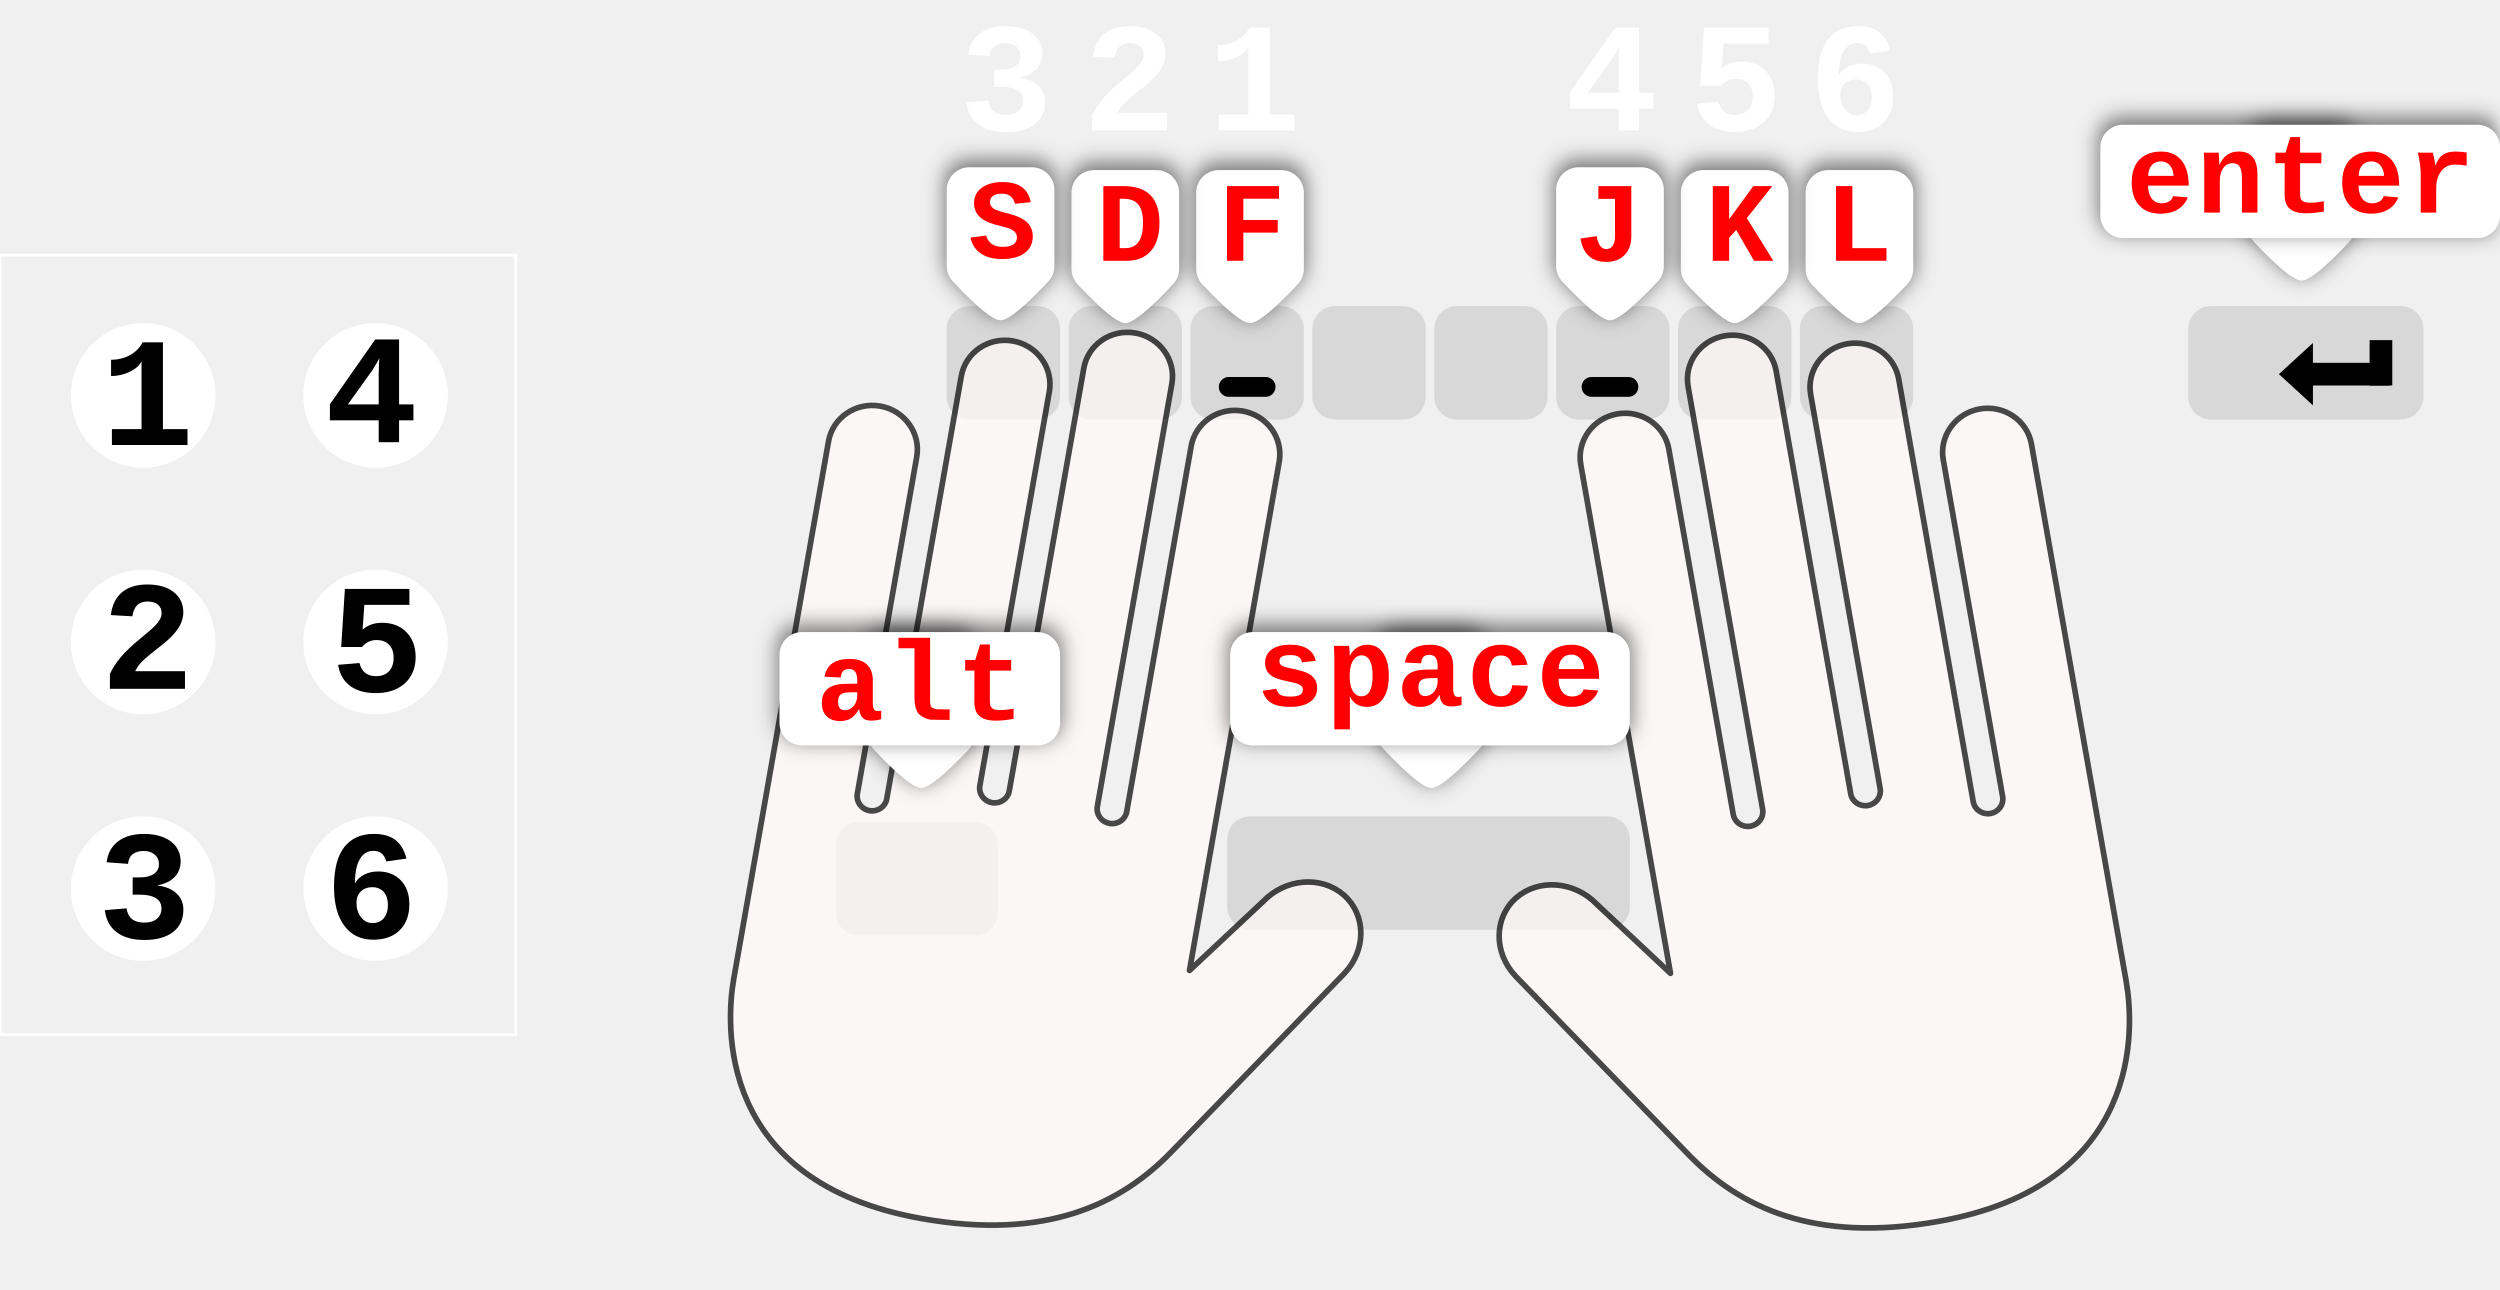
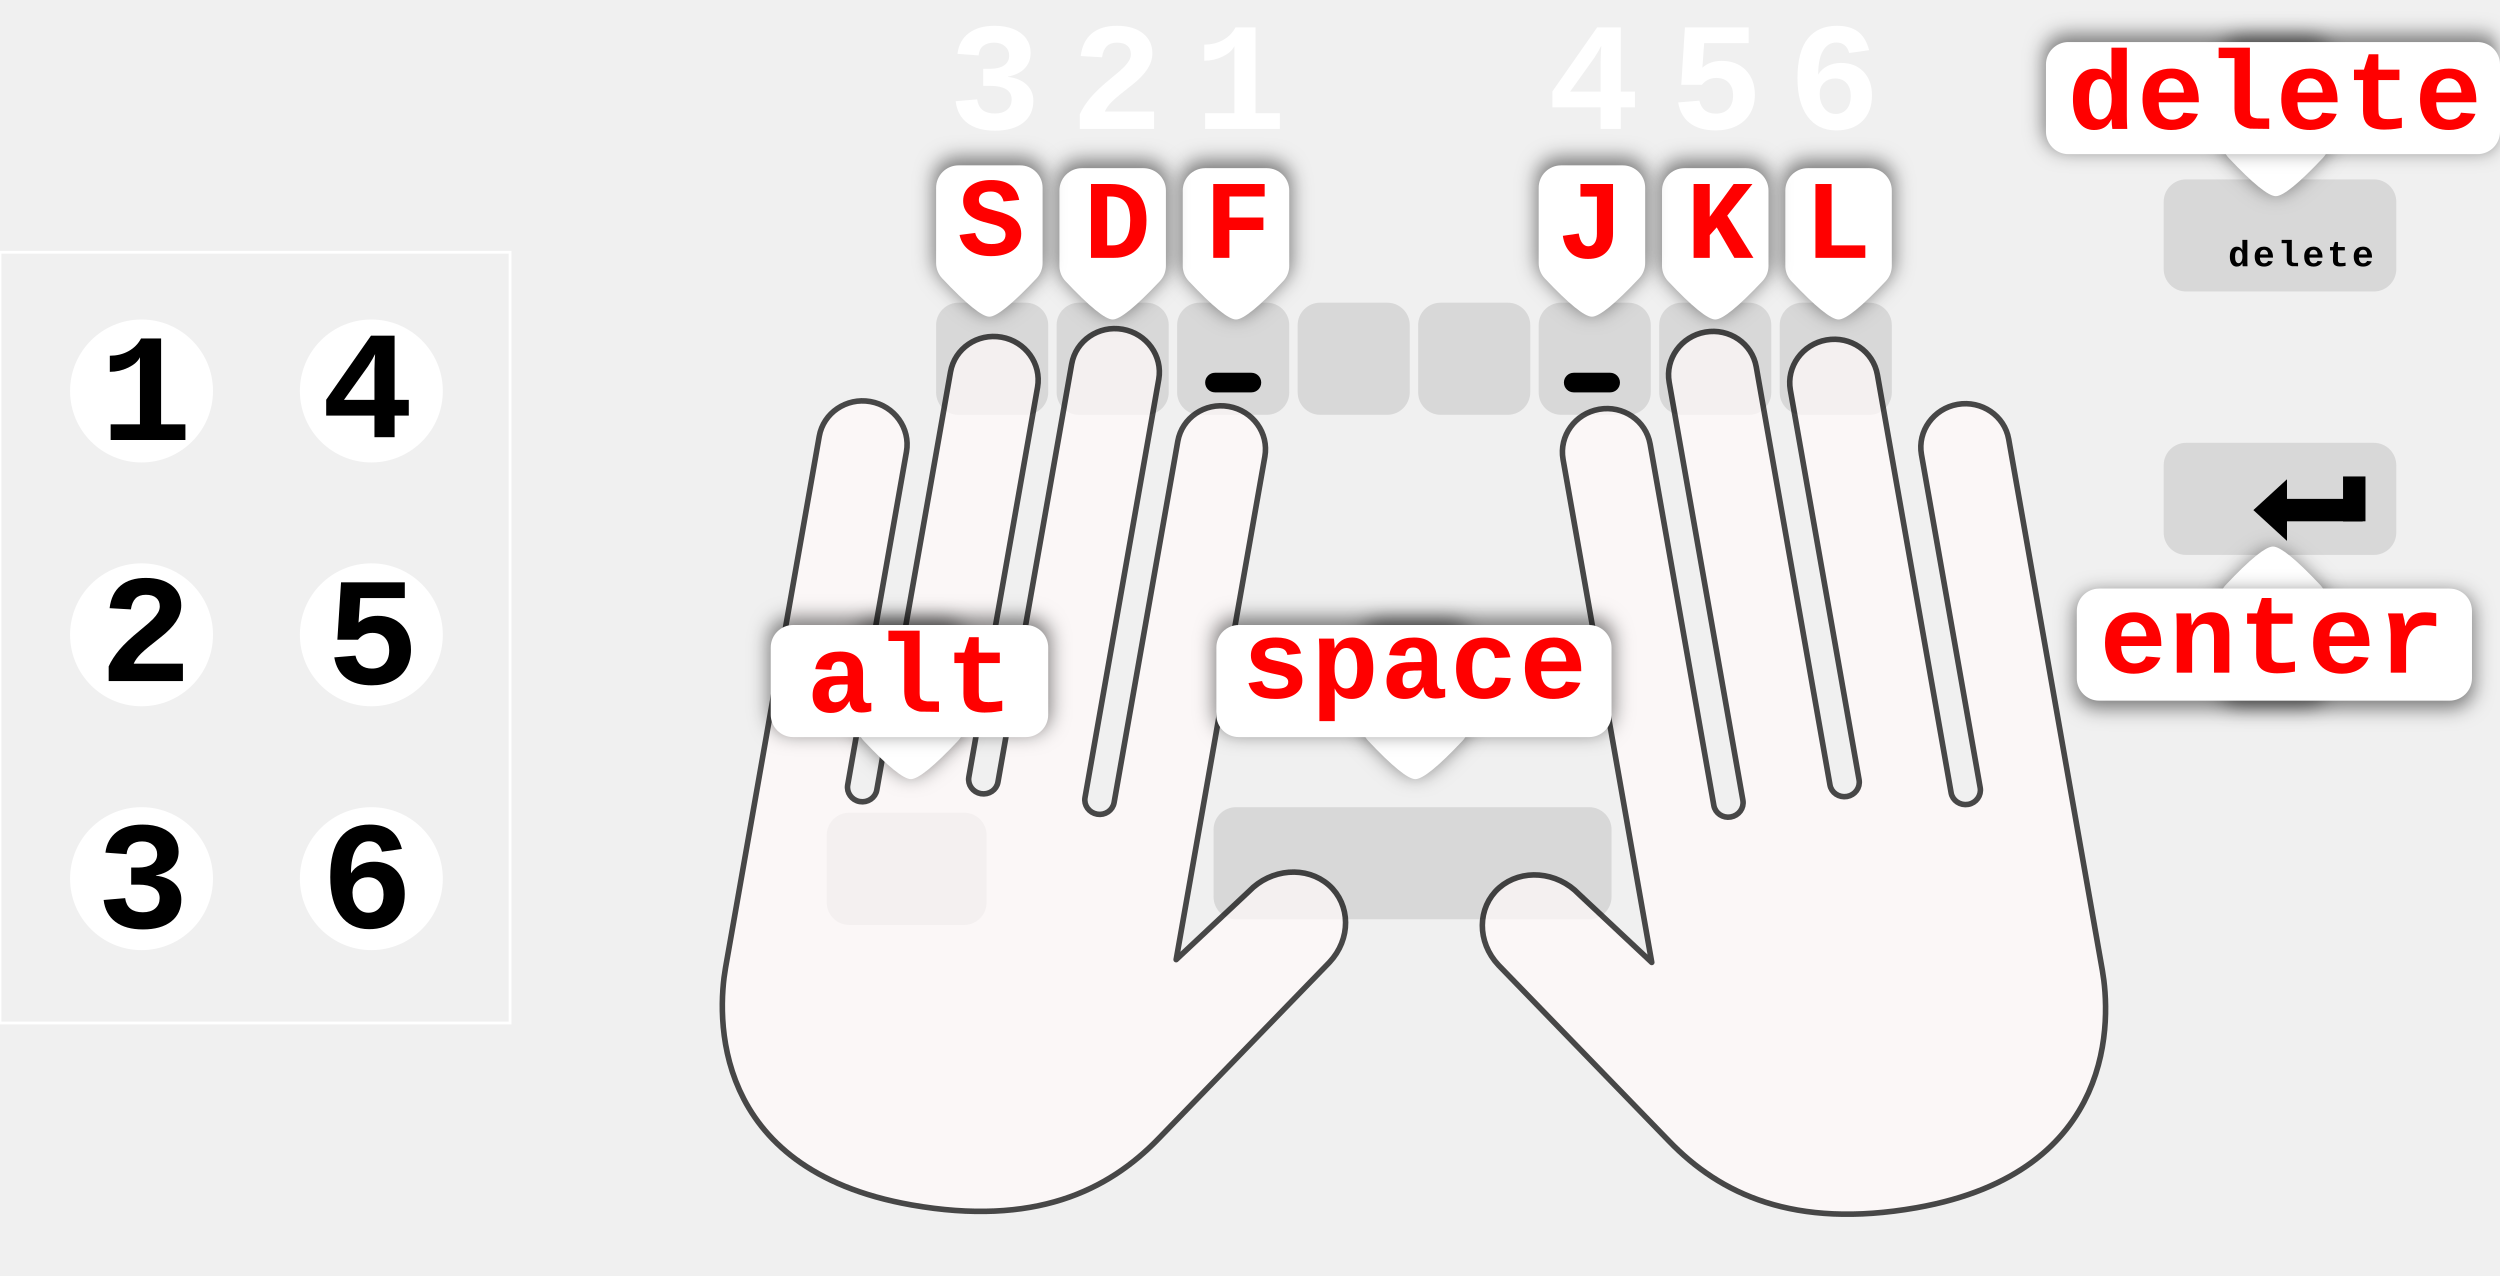
- <svg xmlns="http://www.w3.org/2000/svg" xmlns:xlink="http://www.w3.org/1999/xlink" width="882px" height="455px" viewBox="0 0 882 455" version="1.1">
+ <svg xmlns="http://www.w3.org/2000/svg" xmlns:xlink="http://www.w3.org/1999/xlink" width="892px" height="455px" viewBox="0 0 892 455" version="1.1">
  <defs>
    <path d="M199.8,41.126 C191.111,41.126 184.024,48.037 184.024,56.509 L184.024,177.239 C184.024,180.023 181.672,182.338 178.795,182.338 C175.853,182.338 173.49,180.023 173.49,177.239 L173.49,25.758 C173.49,17.235 166.451,10.372 157.718,10.372 C149.03,10.372 141.954,17.231 141.954,25.758 L141.954,166.956 C141.954,169.776 139.575,172.055 136.713,172.055 C133.786,172.055 131.408,169.776 131.408,166.956 L131.408,15.471 C131.408,6.999 124.369,0.099 115.628,0.099 C106.898,0.099 99.86,6.999 99.86,15.471 L99.86,166.956 C99.86,169.776 97.493,172.055 94.563,172.055 C91.701,172.055 89.329,169.776 89.329,166.956 L89.329,36.027 C89.329,27.507 82.238,20.644 73.558,20.644 C64.828,20.644 57.79,27.503 57.79,36.027 L57.79,218.262 L36.456,189.794 C30.139,180.339 17.807,177.132 8.764,182.603 C-0.234,188.141 -2.439,200.273 3.783,209.742 C3.783,209.742 38.151,260.444 52.805,282.141 C67.444,303.879 91.183,320.867 135.584,320.867 C209.051,320.867 215.628,265.555 215.628,249.02 L215.628,56.509 C215.632,48.037 208.533,41.126 199.8,41.126 Z" id="path-1" />
    <path d="M199.8,41.126 C191.111,41.126 184.024,48.037 184.024,56.509 L184.024,177.239 C184.024,180.023 181.672,182.338 178.795,182.338 C175.853,182.338 173.49,180.023 173.49,177.239 L173.49,25.758 C173.49,17.235 166.451,10.372 157.718,10.372 C149.03,10.372 141.954,17.231 141.954,25.758 L141.954,166.956 C141.954,169.776 139.575,172.055 136.713,172.055 C133.786,172.055 131.408,169.776 131.408,166.956 L131.408,15.471 C131.408,6.999 124.369,0.099 115.628,0.099 C106.898,0.099 99.86,6.999 99.86,15.471 L99.86,166.956 C99.86,169.776 97.493,172.055 94.563,172.055 C91.701,172.055 89.329,169.776 89.329,166.956 L89.329,36.027 C89.329,27.507 82.238,20.644 73.558,20.644 C64.828,20.644 57.79,27.503 57.79,36.027 L57.79,218.262 L36.456,189.794 C30.139,180.339 17.807,177.132 8.764,182.603 C-0.234,188.141 -2.439,200.273 3.783,209.742 C3.783,209.742 38.151,260.444 52.805,282.141 C67.444,303.879 91.183,320.867 135.584,320.867 C209.051,320.867 215.628,265.555 215.628,249.02 L215.628,56.509 C215.632,48.037 208.533,41.126 199.8,41.126 Z" id="path-2" />
    <path d="M39,1 L61,1 L61,1 C65.418,1 69,4.582 69,9 L69,35.854 L69,35.854 C69,37.893 68.221,39.855 66.823,41.339 C58.245,50.446 52.637,55 50,55 C47.363,55 41.755,50.446 33.177,41.339 L33.177,41.339 C31.779,39.855 31,37.893 31,35.854 L31,9 L31,9 C31,4.582 34.582,1 39,1 Z" id="path-3" />
    <filter x="-34.2%" y="-27.8%" width="168.4%" height="148.1%" filterUnits="objectBoundingBox" id="filter-4">
      <feMorphology radius="0.5" operator="dilate" in="SourceAlpha" result="shadowSpreadOuter1" />
      <feOffset dx="0" dy="-2" in="shadowSpreadOuter1" result="shadowOffsetOuter1" />
      <feGaussianBlur stdDeviation="3.5" in="shadowOffsetOuter1" result="shadowBlurOuter1" />
      <feColorMatrix values="0 0 0 0 0   0 0 0 0 0   0 0 0 0 0  0 0 0 0.5 0" type="matrix" in="shadowBlurOuter1" />
    </filter>
    <rect id="path-5" x="0" y="0" width="99" height="40" rx="8" />
    <filter x="-13.1%" y="-37.5%" width="126.3%" height="165.0%" filterUnits="objectBoundingBox" id="filter-6">
      <feMorphology radius="0.5" operator="dilate" in="SourceAlpha" result="shadowSpreadOuter1" />
      <feOffset dx="0" dy="-2" in="shadowSpreadOuter1" result="shadowOffsetOuter1" />
      <feGaussianBlur stdDeviation="3.5" in="shadowOffsetOuter1" result="shadowBlurOuter1" />
      <feColorMatrix values="0 0 0 0 0   0 0 0 0 0   0 0 0 0 0  0 0 0 0.5 0" type="matrix" in="shadowBlurOuter1" />
    </filter>
    <path d="M60,1 L82,1 L82,1 C86.418,1 90,4.582 90,9 L90,35.854 L90,35.854 C90,37.893 89.221,39.855 87.823,41.339 C79.245,50.446 73.637,55 71,55 C68.363,55 62.755,50.446 54.177,41.339 L54.177,41.339 C52.779,39.855 52,37.893 52,35.854 L52,9 L52,9 C52,4.582 55.582,1 60,1 Z" id="path-7" />
    <filter x="-34.2%" y="-27.8%" width="168.4%" height="148.1%" filterUnits="objectBoundingBox" id="filter-8">
      <feMorphology radius="0.5" operator="dilate" in="SourceAlpha" result="shadowSpreadOuter1" />
      <feOffset dx="0" dy="-2" in="shadowSpreadOuter1" result="shadowOffsetOuter1" />
      <feGaussianBlur stdDeviation="3.5" in="shadowOffsetOuter1" result="shadowBlurOuter1" />
      <feColorMatrix values="0 0 0 0 0   0 0 0 0 0   0 0 0 0 0  0 0 0 0.5 0" type="matrix" in="shadowBlurOuter1" />
    </filter>
    <rect id="path-9" x="0" y="0" width="141" height="40" rx="8" />
    <filter x="-9.2%" y="-37.5%" width="118.4%" height="165.0%" filterUnits="objectBoundingBox" id="filter-10">
      <feMorphology radius="0.5" operator="dilate" in="SourceAlpha" result="shadowSpreadOuter1" />
      <feOffset dx="0" dy="-2" in="shadowSpreadOuter1" result="shadowOffsetOuter1" />
      <feGaussianBlur stdDeviation="3.5" in="shadowOffsetOuter1" result="shadowBlurOuter1" />
      <feColorMatrix values="0 0 0 0 0   0 0 0 0 0   0 0 0 0 0  0 0 0 0.5 0" type="matrix" in="shadowBlurOuter1" />
    </filter>
    <path d="M60,1 L82,1 L82,1 C86.418,1 90,4.582 90,9 L90,35.854 L90,35.854 C90,37.893 89.221,39.855 87.823,41.339 C79.245,50.446 73.637,55 71,55 C68.363,55 62.755,50.446 54.177,41.339 L54.177,41.339 C52.779,39.855 52,37.893 52,35.854 L52,9 L52,9 C52,4.582 55.582,1 60,1 Z" id="path-11" />
    <filter x="-34.2%" y="-27.8%" width="168.4%" height="148.1%" filterUnits="objectBoundingBox" id="filter-12">
      <feMorphology radius="0.5" operator="dilate" in="SourceAlpha" result="shadowSpreadOuter1" />
      <feOffset dx="0" dy="-2" in="shadowSpreadOuter1" result="shadowOffsetOuter1" />
      <feGaussianBlur stdDeviation="3.5" in="shadowOffsetOuter1" result="shadowBlurOuter1" />
      <feColorMatrix values="0 0 0 0 0   0 0 0 0 0   0 0 0 0 0  0 0 0 0.5 0" type="matrix" in="shadowBlurOuter1" />
    </filter>
    <rect id="path-13" x="0" y="0" width="141" height="40" rx="8" />
    <filter x="-9.2%" y="-37.5%" width="118.4%" height="165.0%" filterUnits="objectBoundingBox" id="filter-14">
      <feMorphology radius="0.5" operator="dilate" in="SourceAlpha" result="shadowSpreadOuter1" />
      <feOffset dx="0" dy="-2" in="shadowSpreadOuter1" result="shadowOffsetOuter1" />
      <feGaussianBlur stdDeviation="3.5" in="shadowOffsetOuter1" result="shadowBlurOuter1" />
      <feColorMatrix values="0 0 0 0 0   0 0 0 0 0   0 0 0 0 0  0 0 0 0.5 0" type="matrix" in="shadowBlurOuter1" />
    </filter>
-     <path d="M8,1 L30,1 L30,1 C34.418,1 38,4.582 38,9 L38,35.854 L38,35.854 C38,37.893 37.221,39.855 35.823,41.339 C27.245,50.446 21.637,55 19,55 C16.363,55 10.755,50.446 2.177,41.339 L2.177,41.339 C0.779,39.855 2.49702401e-16,37.893 0,35.854 L0,9 L0,9 C-5.41083001e-16,4.582 3.582,1 8,1 Z" id="path-15" />
+     <path d="M71,1 L93,1 L93,1 C97.418,1 101,4.582 101,9 L101,35.854 L101,35.854 C101,37.893 100.221,39.855 98.823,41.339 C90.245,50.446 84.637,55 82,55 C79.363,55 73.755,50.446 65.177,41.339 L65.177,41.339 C63.779,39.855 63,37.893 63,35.854 L63,9 L63,9 C63,4.582 66.582,1 71,1 Z" id="path-15" />
    <filter x="-34.2%" y="-27.8%" width="168.4%" height="148.1%" filterUnits="objectBoundingBox" id="filter-16">
      <feMorphology radius="0.5" operator="dilate" in="SourceAlpha" result="shadowSpreadOuter1" />
      <feOffset dx="0" dy="-2" in="shadowSpreadOuter1" result="shadowOffsetOuter1" />
      <feGaussianBlur stdDeviation="3.5" in="shadowOffsetOuter1" result="shadowBlurOuter1" />
      <feColorMatrix values="0 0 0 0 0   0 0 0 0 0   0 0 0 0 0  0 0 0 0.5 0" type="matrix" in="shadowBlurOuter1" />
    </filter>
-     <path d="M8,1 L30,1 L30,1 C34.418,1 38,4.582 38,9 L38,35.854 L38,35.854 C38,37.893 37.221,39.855 35.823,41.339 C27.245,50.446 21.637,55 19,55 C16.363,55 10.755,50.446 2.177,41.339 L2.177,41.339 C0.779,39.855 2.49702401e-16,37.893 0,35.854 L0,9 L0,9 C-5.41083001e-16,4.582 3.582,1 8,1 Z" id="path-17" />
-     <filter x="-34.2%" y="-27.8%" width="168.4%" height="148.1%" filterUnits="objectBoundingBox" id="filter-18">
-       <feMorphology radius="0.5" operator="dilate" in="SourceAlpha" result="shadowSpreadOuter1" />
-       <feOffset dx="0" dy="-2" in="shadowSpreadOuter1" result="shadowOffsetOuter1" />
-       <feGaussianBlur stdDeviation="3.5" in="shadowOffsetOuter1" result="shadowBlurOuter1" />
-       <feColorMatrix values="0 0 0 0 0   0 0 0 0 0   0 0 0 0 0  0 0 0 0.5 0" type="matrix" in="shadowBlurOuter1" />
-     </filter>
-     <path d="M8,-1.08420217e-19 L30,-1.08420217e-19 L30,0 C34.418,-8.11633746e-16 38,3.582 38,8 L38,34.854 L38,34.854 C38,36.893 37.221,38.855 35.823,40.339 C27.245,49.446 21.637,54 19,54 C16.363,54 10.755,49.446 2.177,40.339 L2.177,40.339 C0.779,38.855 2.49702401e-16,36.893 0,34.854 L0,8 L0,8 C-5.41083001e-16,3.582 3.582,8.11633746e-16 8,0 Z" id="path-19" />
+     <rect id="path-17" x="0" y="0" width="162" height="40" rx="8" />
+     <filter x="-8.0%" y="-37.5%" width="116.0%" height="165.0%" filterUnits="objectBoundingBox" id="filter-18">
+       <feMorphology radius="0.5" operator="dilate" in="SourceAlpha" result="shadowSpreadOuter1" />
+       <feOffset dx="0" dy="-2" in="shadowSpreadOuter1" result="shadowOffsetOuter1" />
+       <feGaussianBlur stdDeviation="3.5" in="shadowOffsetOuter1" result="shadowBlurOuter1" />
+       <feColorMatrix values="0 0 0 0 0   0 0 0 0 0   0 0 0 0 0  0 0 0 0.5 0" type="matrix" in="shadowBlurOuter1" />
+     </filter>
+     <path d="M8,1 L30,1 L30,1 C34.418,1 38,4.582 38,9 L38,35.854 L38,35.854 C38,37.893 37.221,39.855 35.823,41.339 C27.245,50.446 21.637,55 19,55 C16.363,55 10.755,50.446 2.177,41.339 L2.177,41.339 C0.779,39.855 2.49702401e-16,37.893 0,35.854 L0,9 L0,9 C-5.41083001e-16,4.582 3.582,1 8,1 Z" id="path-19" />
    <filter x="-34.2%" y="-27.8%" width="168.4%" height="148.1%" filterUnits="objectBoundingBox" id="filter-20">
      <feMorphology radius="0.5" operator="dilate" in="SourceAlpha" result="shadowSpreadOuter1" />
      <feOffset dx="0" dy="-2" in="shadowSpreadOuter1" result="shadowOffsetOuter1" />
      <feGaussianBlur stdDeviation="3.5" in="shadowOffsetOuter1" result="shadowBlurOuter1" />
      <feColorMatrix values="0 0 0 0 0   0 0 0 0 0   0 0 0 0 0  0 0 0 0.5 0" type="matrix" in="shadowBlurOuter1" />
    </filter>
    <path d="M8,1 L30,1 L30,1 C34.418,1 38,4.582 38,9 L38,35.854 L38,35.854 C38,37.893 37.221,39.855 35.823,41.339 C27.245,50.446 21.637,55 19,55 C16.363,55 10.755,50.446 2.177,41.339 L2.177,41.339 C0.779,39.855 2.49702401e-16,37.893 0,35.854 L0,9 L0,9 C-5.41083001e-16,4.582 3.582,1 8,1 Z" id="path-21" />
    <filter x="-34.2%" y="-27.8%" width="168.4%" height="148.1%" filterUnits="objectBoundingBox" id="filter-22">
      <feMorphology radius="0.5" operator="dilate" in="SourceAlpha" result="shadowSpreadOuter1" />
      <feOffset dx="0" dy="-2" in="shadowSpreadOuter1" result="shadowOffsetOuter1" />
      <feGaussianBlur stdDeviation="3.5" in="shadowOffsetOuter1" result="shadowBlurOuter1" />
      <feColorMatrix values="0 0 0 0 0   0 0 0 0 0   0 0 0 0 0  0 0 0 0.5 0" type="matrix" in="shadowBlurOuter1" />
    </filter>
-     <path d="M8,1 L30,1 L30,1 C34.418,1 38,4.582 38,9 L38,35.854 L38,35.854 C38,37.893 37.221,39.855 35.823,41.339 C27.245,50.446 21.637,55 19,55 C16.363,55 10.755,50.446 2.177,41.339 L2.177,41.339 C0.779,39.855 2.49702401e-16,37.893 0,35.854 L0,9 L0,9 C-5.41083001e-16,4.582 3.582,1 8,1 Z" id="path-23" />
+     <path d="M8,-1.08420217e-19 L30,-1.08420217e-19 L30,0 C34.418,-8.11633746e-16 38,3.582 38,8 L38,34.854 L38,34.854 C38,36.893 37.221,38.855 35.823,40.339 C27.245,49.446 21.637,54 19,54 C16.363,54 10.755,49.446 2.177,40.339 L2.177,40.339 C0.779,38.855 2.49702401e-16,36.893 0,34.854 L0,8 L0,8 C-5.41083001e-16,3.582 3.582,8.11633746e-16 8,0 Z" id="path-23" />
    <filter x="-34.2%" y="-27.8%" width="168.4%" height="148.1%" filterUnits="objectBoundingBox" id="filter-24">
      <feMorphology radius="0.5" operator="dilate" in="SourceAlpha" result="shadowSpreadOuter1" />
      <feOffset dx="0" dy="-2" in="shadowSpreadOuter1" result="shadowOffsetOuter1" />
      <feGaussianBlur stdDeviation="3.5" in="shadowOffsetOuter1" result="shadowBlurOuter1" />
      <feColorMatrix values="0 0 0 0 0   0 0 0 0 0   0 0 0 0 0  0 0 0 0.5 0" type="matrix" in="shadowBlurOuter1" />
    </filter>
    <path d="M8,1 L30,1 L30,1 C34.418,1 38,4.582 38,9 L38,35.854 L38,35.854 C38,37.893 37.221,39.855 35.823,41.339 C27.245,50.446 21.637,55 19,55 C16.363,55 10.755,50.446 2.177,41.339 L2.177,41.339 C0.779,39.855 2.49702401e-16,37.893 0,35.854 L0,9 L0,9 C-5.41083001e-16,4.582 3.582,1 8,1 Z" id="path-25" />
    <filter x="-34.2%" y="-27.8%" width="168.4%" height="148.1%" filterUnits="objectBoundingBox" id="filter-26">
+       <feMorphology radius="0.5" operator="dilate" in="SourceAlpha" result="shadowSpreadOuter1" />
+       <feOffset dx="0" dy="-2" in="shadowSpreadOuter1" result="shadowOffsetOuter1" />
+       <feGaussianBlur stdDeviation="3.5" in="shadowOffsetOuter1" result="shadowBlurOuter1" />
+       <feColorMatrix values="0 0 0 0 0   0 0 0 0 0   0 0 0 0 0  0 0 0 0.5 0" type="matrix" in="shadowBlurOuter1" />
+     </filter>
+     <path d="M8,1 L30,1 L30,1 C34.418,1 38,4.582 38,9 L38,35.854 L38,35.854 C38,37.893 37.221,39.855 35.823,41.339 C27.245,50.446 21.637,55 19,55 C16.363,55 10.755,50.446 2.177,41.339 L2.177,41.339 C0.779,39.855 2.49702401e-16,37.893 0,35.854 L0,9 L0,9 C-5.41083001e-16,4.582 3.582,1 8,1 Z" id="path-27" />
+     <filter x="-34.2%" y="-27.8%" width="168.4%" height="148.1%" filterUnits="objectBoundingBox" id="filter-28">
+       <feMorphology radius="0.5" operator="dilate" in="SourceAlpha" result="shadowSpreadOuter1" />
+       <feOffset dx="0" dy="-2" in="shadowSpreadOuter1" result="shadowOffsetOuter1" />
+       <feGaussianBlur stdDeviation="3.5" in="shadowOffsetOuter1" result="shadowBlurOuter1" />
+       <feColorMatrix values="0 0 0 0 0   0 0 0 0 0   0 0 0 0 0  0 0 0 0.5 0" type="matrix" in="shadowBlurOuter1" />
+     </filter>
+     <path d="M8,1 L30,1 L30,1 C34.418,1 38,4.582 38,9 L38,35.854 L38,35.854 C38,37.893 37.221,39.855 35.823,41.339 C27.245,50.446 21.637,55 19,55 C16.363,55 10.755,50.446 2.177,41.339 L2.177,41.339 C0.779,39.855 2.49702401e-16,37.893 0,35.854 L0,9 L0,9 C-5.41083001e-16,4.582 3.582,1 8,1 Z" id="path-29" />
+     <filter x="-34.2%" y="-27.8%" width="168.4%" height="148.1%" filterUnits="objectBoundingBox" id="filter-30">
      <feMorphology radius="0.5" operator="dilate" in="SourceAlpha" result="shadowSpreadOuter1" />
      <feOffset dx="0" dy="-2" in="shadowSpreadOuter1" result="shadowOffsetOuter1" />
      <feGaussianBlur stdDeviation="3.5" in="shadowOffsetOuter1" result="shadowBlurOuter1" />
      <feColorMatrix values="0 0 0 0 0   0 0 0 0 0   0 0 0 0 0  0 0 0 0.5 0" type="matrix" in="shadowBlurOuter1" />
    </filter>
  </defs>
  <g id="Page-1" stroke="none" stroke-width="1" fill="none" fill-rule="evenodd">
    <g id="Left" transform="translate(0, 90)">
      <rect id="block" stroke="#FFFFFF" fill-opacity="0" fill="#D8D8D8" x="0" y="0" width="182" height="275" />
      <g id="dots_left" transform="translate(25, 24)" fill="#FFFFFF">
        <circle id="Oval" cx="25.5" cy="199.5" r="25.5" />
        <circle id="Oval" cx="25.5" cy="112.5" r="25.5" />
        <circle id="Oval" cx="25.5" cy="25.5" r="25.5" />
      </g>
      <g id="dots_left" transform="translate(107, 24)" fill="#FFFFFF">
        <circle id="Oval" cx="25.5" cy="199.5" r="25.5" />
        <circle id="Oval" cx="25.5" cy="112.5" r="25.5" />
        <circle id="Oval" cx="25.5" cy="25.5" r="25.5" />
      </g>
      <g id="num_right" transform="translate(114, 20)" font-size="55" font-family="CourierNewPS-BoldMT, Courier New" letter-spacing="1.032" fill="#000000" font-weight="bold">
        <text id="1">
          <tspan x="0.481" y="221">6</tspan>
        </text>
        <text id="1">
          <tspan x="2.481" y="134">5</tspan>
        </text>
        <text id="1">
          <tspan x="0.481" y="46">4</tspan>
        </text>
      </g>
      <g id="num_left" transform="translate(34, 21)" font-size="55" font-family="CourierNewPS-BoldMT, Courier New" letter-spacing="1.032" fill="#000000" font-weight="bold">
        <text id="1">
          <tspan x="0.481" y="220">3</tspan>
        </text>
        <text id="1">
          <tspan x="1.481" y="132">2</tspan>
        </text>
        <text id="1">
          <tspan x="1.481" y="46">1</tspan>
        </text>
      </g>
    </g>
    <g id="Right" transform="translate(246, 0)">
      <rect id="Space" fill="#D8D8D8" x="187" y="288" width="142" height="40" rx="8" />
-       <g id="Enter" transform="translate(526, 108)">
+       <g id="Enter" transform="translate(526, 158)">
        <rect fill="#D8D8D8" x="0" y="0" width="83" height="40" rx="8" />
        <g id="Arrow" transform="translate(32, 12)" fill="#000000">
          <polygon id="Triangle" points="0 12 12 1 12 23" />
          <polygon id="Rectangle" points="10 8 39 8 39 16 10 16" />
          <polygon id="Rectangle" transform="translate(36, 8) rotate(-90) translate(-36, -8) " points="28 4 44 4 44 12 28 12" />
        </g>
+       </g>
+       <g id="delete" transform="translate(526, 64)">
+         <rect id="Enter" fill="#D8D8D8" x="0" y="0" width="83" height="40" rx="8" />
+         <text font-family="CourierNewPS-BoldMT, Courier New" font-size="13" font-weight="bold" letter-spacing="1.032" fill="#000000">
+           <tspan x="23" y="31">delete</tspan>
+         </text>
      </g>
      <rect id="Alt" fill="#D8D8D8" x="49" y="290" width="57" height="40" rx="8" />
      <g id="Keys_right" transform="translate(303, 108)">
        <rect id="l" fill="#D8D8D8" x="86" y="0" width="40" height="40" rx="8" />
        <rect id="k" fill="#D8D8D8" x="43" y="0" width="40" height="40" rx="8" />
        <rect id="j" fill="#D8D8D8" x="0" y="0" width="40" height="40" rx="8" />
        <rect id="sign" fill="#000000" x="9" y="25" width="20" height="7" rx="3.5" />
      </g>
      <g id="Keys_center" transform="translate(217, 108)" fill="#D8D8D8">
        <rect id="h" x="43" y="0" width="40" height="40" rx="8" />
        <rect id="g" x="0" y="0" width="40" height="40" rx="8" />
      </g>
      <g id="Keys_left" transform="translate(88, 108)">
        <rect id="s" fill="#D8D8D8" x="0" y="0" width="40" height="40" rx="8" />
        <rect id="d" fill="#D8D8D8" x="43" y="0" width="40" height="40" rx="8" />
        <rect id="f" fill="#D8D8D8" x="86" y="0" width="40" height="40" rx="8" />
        <rect id="sign" fill="#000000" x="96" y="25" width="20" height="7" rx="3.5" />
      </g>
      <g id="hand_right" stroke-linecap="round" stroke-linejoin="round" transform="translate(382.7623, 277.7833) rotate(-10) translate(-382.7623, -277.7833) translate(274.7623, 117.2833)" opacity="0.704" fill-rule="nonzero">
        <g id="Shape">
          <use fill="#FFFFFF" fill-rule="evenodd" xlink:href="#path-1" />
          <use stroke="#000000" stroke-width="2" fill="#FFF9F9" fill-rule="evenodd" xlink:href="#path-1" />
        </g>
      </g>
      <g id="hand_left" transform="translate(134.2377, 276.7833) scale(-1, 1) rotate(-10) translate(-134.2377, -276.7833) translate(26.23768, 116.2833)" stroke-linecap="round" fill-rule="nonzero" opacity="0.704" stroke-linejoin="round">
        <g id="Shape">
          <use fill="#FFFFFF" fill-rule="evenodd" xlink:href="#path-2" />
          <use stroke="#000000" stroke-width="2" fill="#FFF9F9" fill-rule="evenodd" xlink:href="#path-2" />
        </g>
      </g>
      <g id="Indicators" transform="translate(29, 0)">
        <g id="Alt" transform="translate(0, 221)">
          <g id="Tag" transform="translate(0, 2)">
            <g>
              <use fill="black" fill-opacity="1" filter="url(#filter-4)" xlink:href="#path-3" />
              <use fill="#FFFFFF" fill-rule="evenodd" xlink:href="#path-3" />
            </g>
            <g>
              <use fill="black" fill-opacity="1" filter="url(#filter-6)" xlink:href="#path-5" />
              <use fill="#FFFFFF" fill-rule="evenodd" xlink:href="#path-5" />
            </g>
          </g>
          <text id="text" font-family="CourierNewPS-BoldMT, Courier New" font-size="40" font-weight="bold" letter-spacing="0.751" fill="#FF0000">
            <tspan x="12.868" y="33">alt</tspan>
          </text>
        </g>
        <g id="Space" transform="translate(159, 216)">
          <g id="Tag" transform="translate(0, 7)">
            <g>
              <use fill="black" fill-opacity="1" filter="url(#filter-8)" xlink:href="#path-7" />
              <use fill="#FFFFFF" fill-rule="evenodd" xlink:href="#path-7" />
            </g>
            <g>
              <use fill="black" fill-opacity="1" filter="url(#filter-10)" xlink:href="#path-9" />
              <use fill="#FFFFFF" fill-rule="evenodd" xlink:href="#path-9" />
            </g>
          </g>
          <text id="text" font-family="CourierNewPS-BoldMT, Courier New" font-size="40" font-weight="bold" letter-spacing="0.751" fill="#FF0000">
            <tspan x="9.114" y="33">space</tspan>
          </text>
        </g>
-         <g id="Enter" transform="translate(466, 42)">
+         <g id="Enter" transform="translate(536.5, 223.5) rotate(-180) translate(-536.5, -223.5) translate(466, 195)">
          <g id="Tag" transform="translate(0, 2)">
            <g>
              <use fill="black" fill-opacity="1" filter="url(#filter-12)" xlink:href="#path-11" />
              <use fill="#FFFFFF" fill-rule="evenodd" xlink:href="#path-11" />
            </g>
            <g>
              <use fill="black" fill-opacity="1" filter="url(#filter-14)" xlink:href="#path-13" />
              <use fill="#FFFFFF" fill-rule="evenodd" xlink:href="#path-13" />
            </g>
          </g>
+           <text id="text" transform="translate(71, 22.5) rotate(-180) translate(-71, -22.5) " font-family="CourierNewPS-BoldMT, Courier New" font-size="40" font-weight="bold" letter-spacing="0.751" fill="#FF0000">
+             <tspan x="9.114" y="33">enter</tspan>
+           </text>
+         </g>
+         <g id="delete" transform="translate(455, 13)">
+           <g id="Tag" transform="translate(0, 2)">
+             <g>
+               <use fill="black" fill-opacity="1" filter="url(#filter-16)" xlink:href="#path-15" />
+               <use fill="#FFFFFF" fill-rule="evenodd" xlink:href="#path-15" />
+             </g>
+             <g>
+               <use fill="black" fill-opacity="1" filter="url(#filter-18)" xlink:href="#path-17" />
+               <use fill="#FFFFFF" fill-rule="evenodd" xlink:href="#path-17" />
+             </g>
+           </g>
          <text id="text" font-family="CourierNewPS-BoldMT, Courier New" font-size="40" font-weight="bold" letter-spacing="0.751" fill="#FF0000">
-             <tspan x="9.114" y="33">enter</tspan>
+             <tspan x="7.737" y="33">delete</tspan>
          </text>
        </g>
        <g id="right_num" transform="translate(276, 0)" font-size="55" font-family="CourierNewPS-BoldMT, Courier New" letter-spacing="1.032" fill="#FFFFFF" font-weight="bold">
          <text id="5">
            <tspan x="44.981" y="46">5</tspan>
          </text>
          <text id="5">
            <tspan x="0.981" y="46">4</tspan>
          </text>
          <text id="5">
            <tspan x="86.981" y="46">6</tspan>
          </text>
        </g>
        <g id="right" transform="translate(274, 59)">
          <g id="F" transform="translate(88, 0)">
            <g id="Tag">
-               <use fill="black" fill-opacity="1" filter="url(#filter-16)" xlink:href="#path-15" />
-               <use fill="#FFFFFF" fill-rule="evenodd" xlink:href="#path-15" />
-             </g>
-             <text font-family="CourierNewPS-BoldMT, Courier New" font-size="40" font-weight="bold" letter-spacing="0.751" fill="#FF0000">
-               <tspan x="6.623" y="33">L</tspan>
-             </text>
-           </g>
-           <g id="D" transform="translate(44, 0)">
-             <g id="Tag">
-               <use fill="black" fill-opacity="1" filter="url(#filter-18)" xlink:href="#path-17" />
-               <use fill="#FFFFFF" fill-rule="evenodd" xlink:href="#path-17" />
-             </g>
-             <text font-family="CourierNewPS-BoldMT, Courier New" font-size="40" font-weight="bold" letter-spacing="0.751" fill="#FF0000">
-               <tspan x="8.623" y="33">K</tspan>
-             </text>
-           </g>
-           <g id="S">
-             <g id="Tag">
              <use fill="black" fill-opacity="1" filter="url(#filter-20)" xlink:href="#path-19" />
              <use fill="#FFFFFF" fill-rule="evenodd" xlink:href="#path-19" />
            </g>
+             <text font-family="CourierNewPS-BoldMT, Courier New" font-size="40" font-weight="bold" letter-spacing="0.751" fill="#FF0000">
+               <tspan x="6.623" y="33">L</tspan>
+             </text>
+           </g>
+           <g id="D" transform="translate(44, 0)">
+             <g id="Tag">
+               <use fill="black" fill-opacity="1" filter="url(#filter-22)" xlink:href="#path-21" />
+               <use fill="#FFFFFF" fill-rule="evenodd" xlink:href="#path-21" />
+             </g>
+             <text font-family="CourierNewPS-BoldMT, Courier New" font-size="40" font-weight="bold" letter-spacing="0.751" fill="#FF0000">
+               <tspan x="8.623" y="33">K</tspan>
+             </text>
+           </g>
+           <g id="S">
+             <g id="Tag">
+               <use fill="black" fill-opacity="1" filter="url(#filter-24)" xlink:href="#path-23" />
+               <use fill="#FFFFFF" fill-rule="evenodd" xlink:href="#path-23" />
+             </g>
            <text id="J" font-family="CourierNewPS-BoldMT, Courier New" font-size="40" font-weight="bold" letter-spacing="0.751" fill="#FF0000">
              <tspan x="6.623" y="33">J</tspan>
            </text>
          </g>
        </g>
        <g id="left_num" transform="translate(63, 0)" font-size="55" font-family="CourierNewPS-BoldMT, Courier New" letter-spacing="1.032" fill="#FFFFFF" font-weight="bold">
          <text id="5">
            <tspan x="43.981" y="46">2</tspan>
          </text>
          <text id="5">
            <tspan x="0.481" y="46">3</tspan>
          </text>
          <text id="5">
            <tspan x="87.981" y="46">1</tspan>
          </text>
        </g>
        <g id="left" transform="translate(59, 58)">
          <g id="F" transform="translate(88, 1)">
            <g id="Tag">
-               <use fill="black" fill-opacity="1" filter="url(#filter-22)" xlink:href="#path-21" />
-               <use fill="#FFFFFF" fill-rule="evenodd" xlink:href="#path-21" />
-             </g>
-             <text font-family="CourierNewPS-BoldMT, Courier New" font-size="40" font-weight="bold" letter-spacing="0.751" fill="#FF0000">
-               <tspan x="7.623" y="33">F</tspan>
-             </text>
-           </g>
-           <g id="D" transform="translate(44, 1)">
-             <g id="Tag">
-               <use fill="black" fill-opacity="1" filter="url(#filter-24)" xlink:href="#path-23" />
-               <use fill="#FFFFFF" fill-rule="evenodd" xlink:href="#path-23" />
-             </g>
-             <text font-family="CourierNewPS-BoldMT, Courier New" font-size="40" font-weight="bold" letter-spacing="0.751" fill="#FF0000">
-               <tspan x="8.623" y="33">D</tspan>
-             </text>
-           </g>
-           <g id="S">
-             <g id="Tag">
              <use fill="black" fill-opacity="1" filter="url(#filter-26)" xlink:href="#path-25" />
              <use fill="#FFFFFF" fill-rule="evenodd" xlink:href="#path-25" />
+             </g>
+             <text font-family="CourierNewPS-BoldMT, Courier New" font-size="40" font-weight="bold" letter-spacing="0.751" fill="#FF0000">
+               <tspan x="7.623" y="33">F</tspan>
+             </text>
+           </g>
+           <g id="D" transform="translate(44, 1)">
+             <g id="Tag">
+               <use fill="black" fill-opacity="1" filter="url(#filter-28)" xlink:href="#path-27" />
+               <use fill="#FFFFFF" fill-rule="evenodd" xlink:href="#path-27" />
+             </g>
+             <text font-family="CourierNewPS-BoldMT, Courier New" font-size="40" font-weight="bold" letter-spacing="0.751" fill="#FF0000">
+               <tspan x="8.623" y="33">D</tspan>
+             </text>
+           </g>
+           <g id="S">
+             <g id="Tag">
+               <use fill="black" fill-opacity="1" filter="url(#filter-30)" xlink:href="#path-29" />
+               <use fill="#FFFFFF" fill-rule="evenodd" xlink:href="#path-29" />
            </g>
            <text font-family="CourierNewPS-BoldMT, Courier New" font-size="40" font-weight="bold" letter-spacing="0.751" fill="#FF0000">
              <tspan x="7.623" y="33">S</tspan>
            </text>
          </g>
        </g>
      </g>
    </g>
  </g>
</svg>
